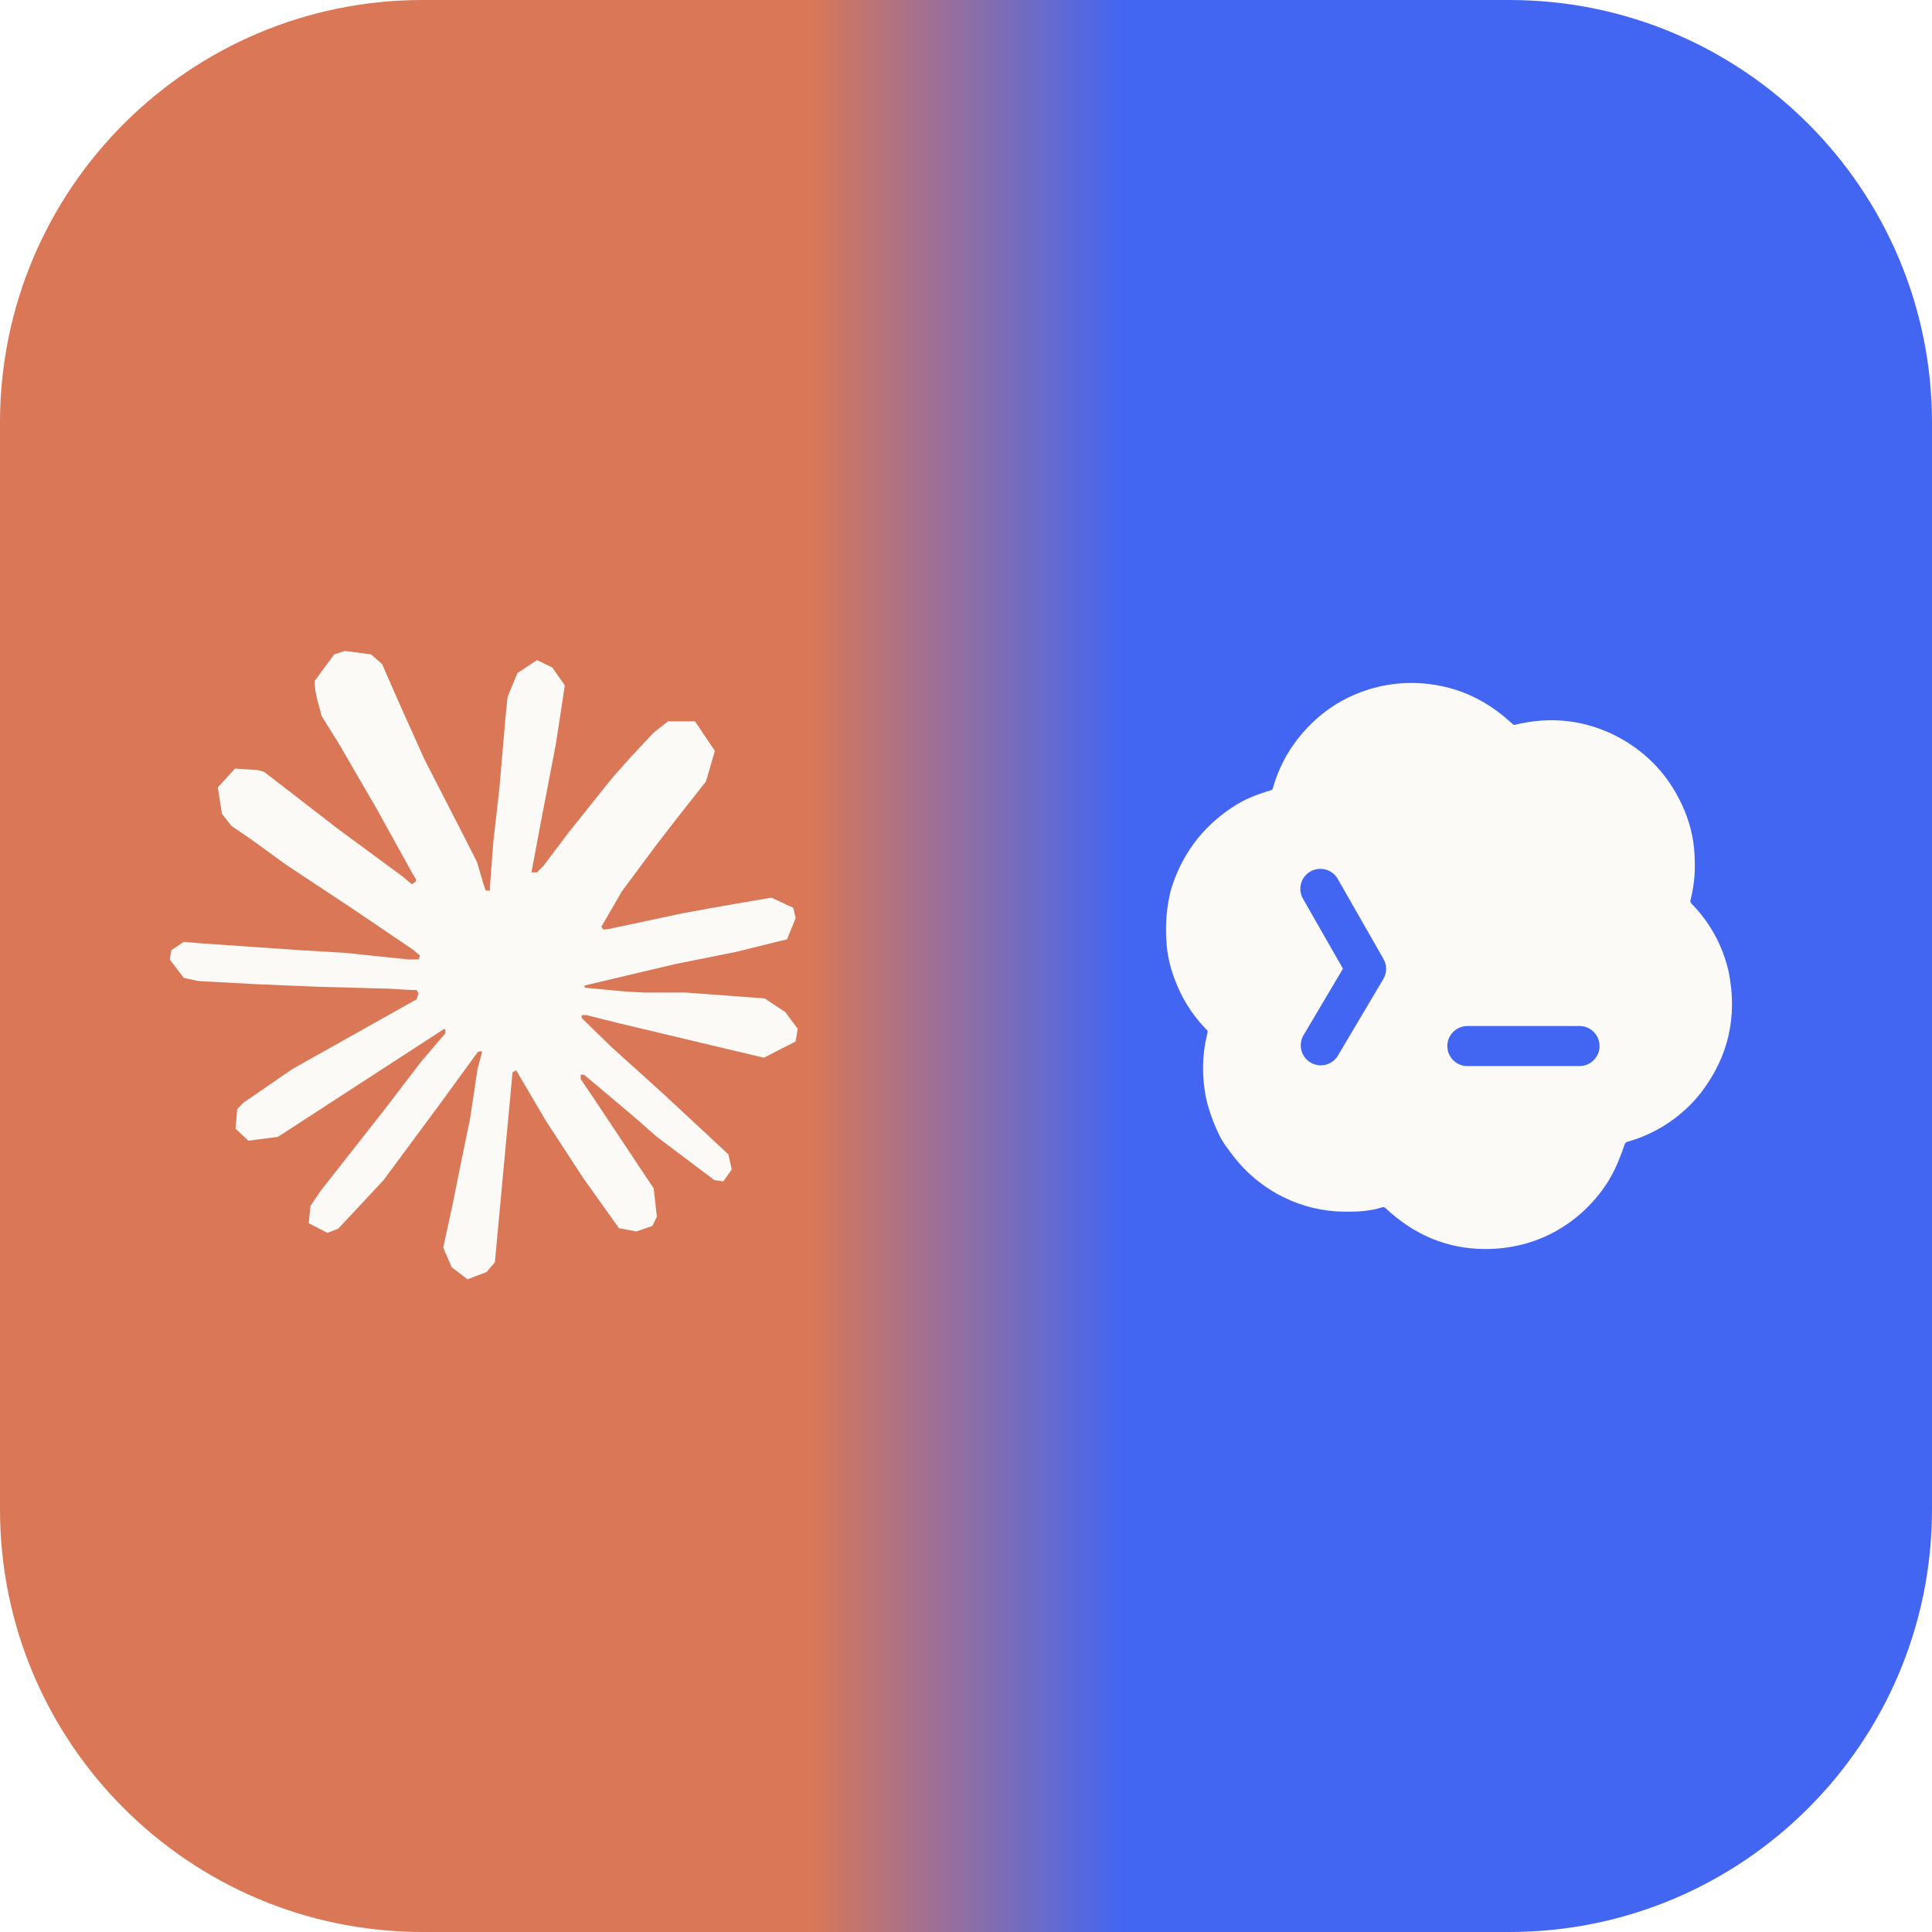
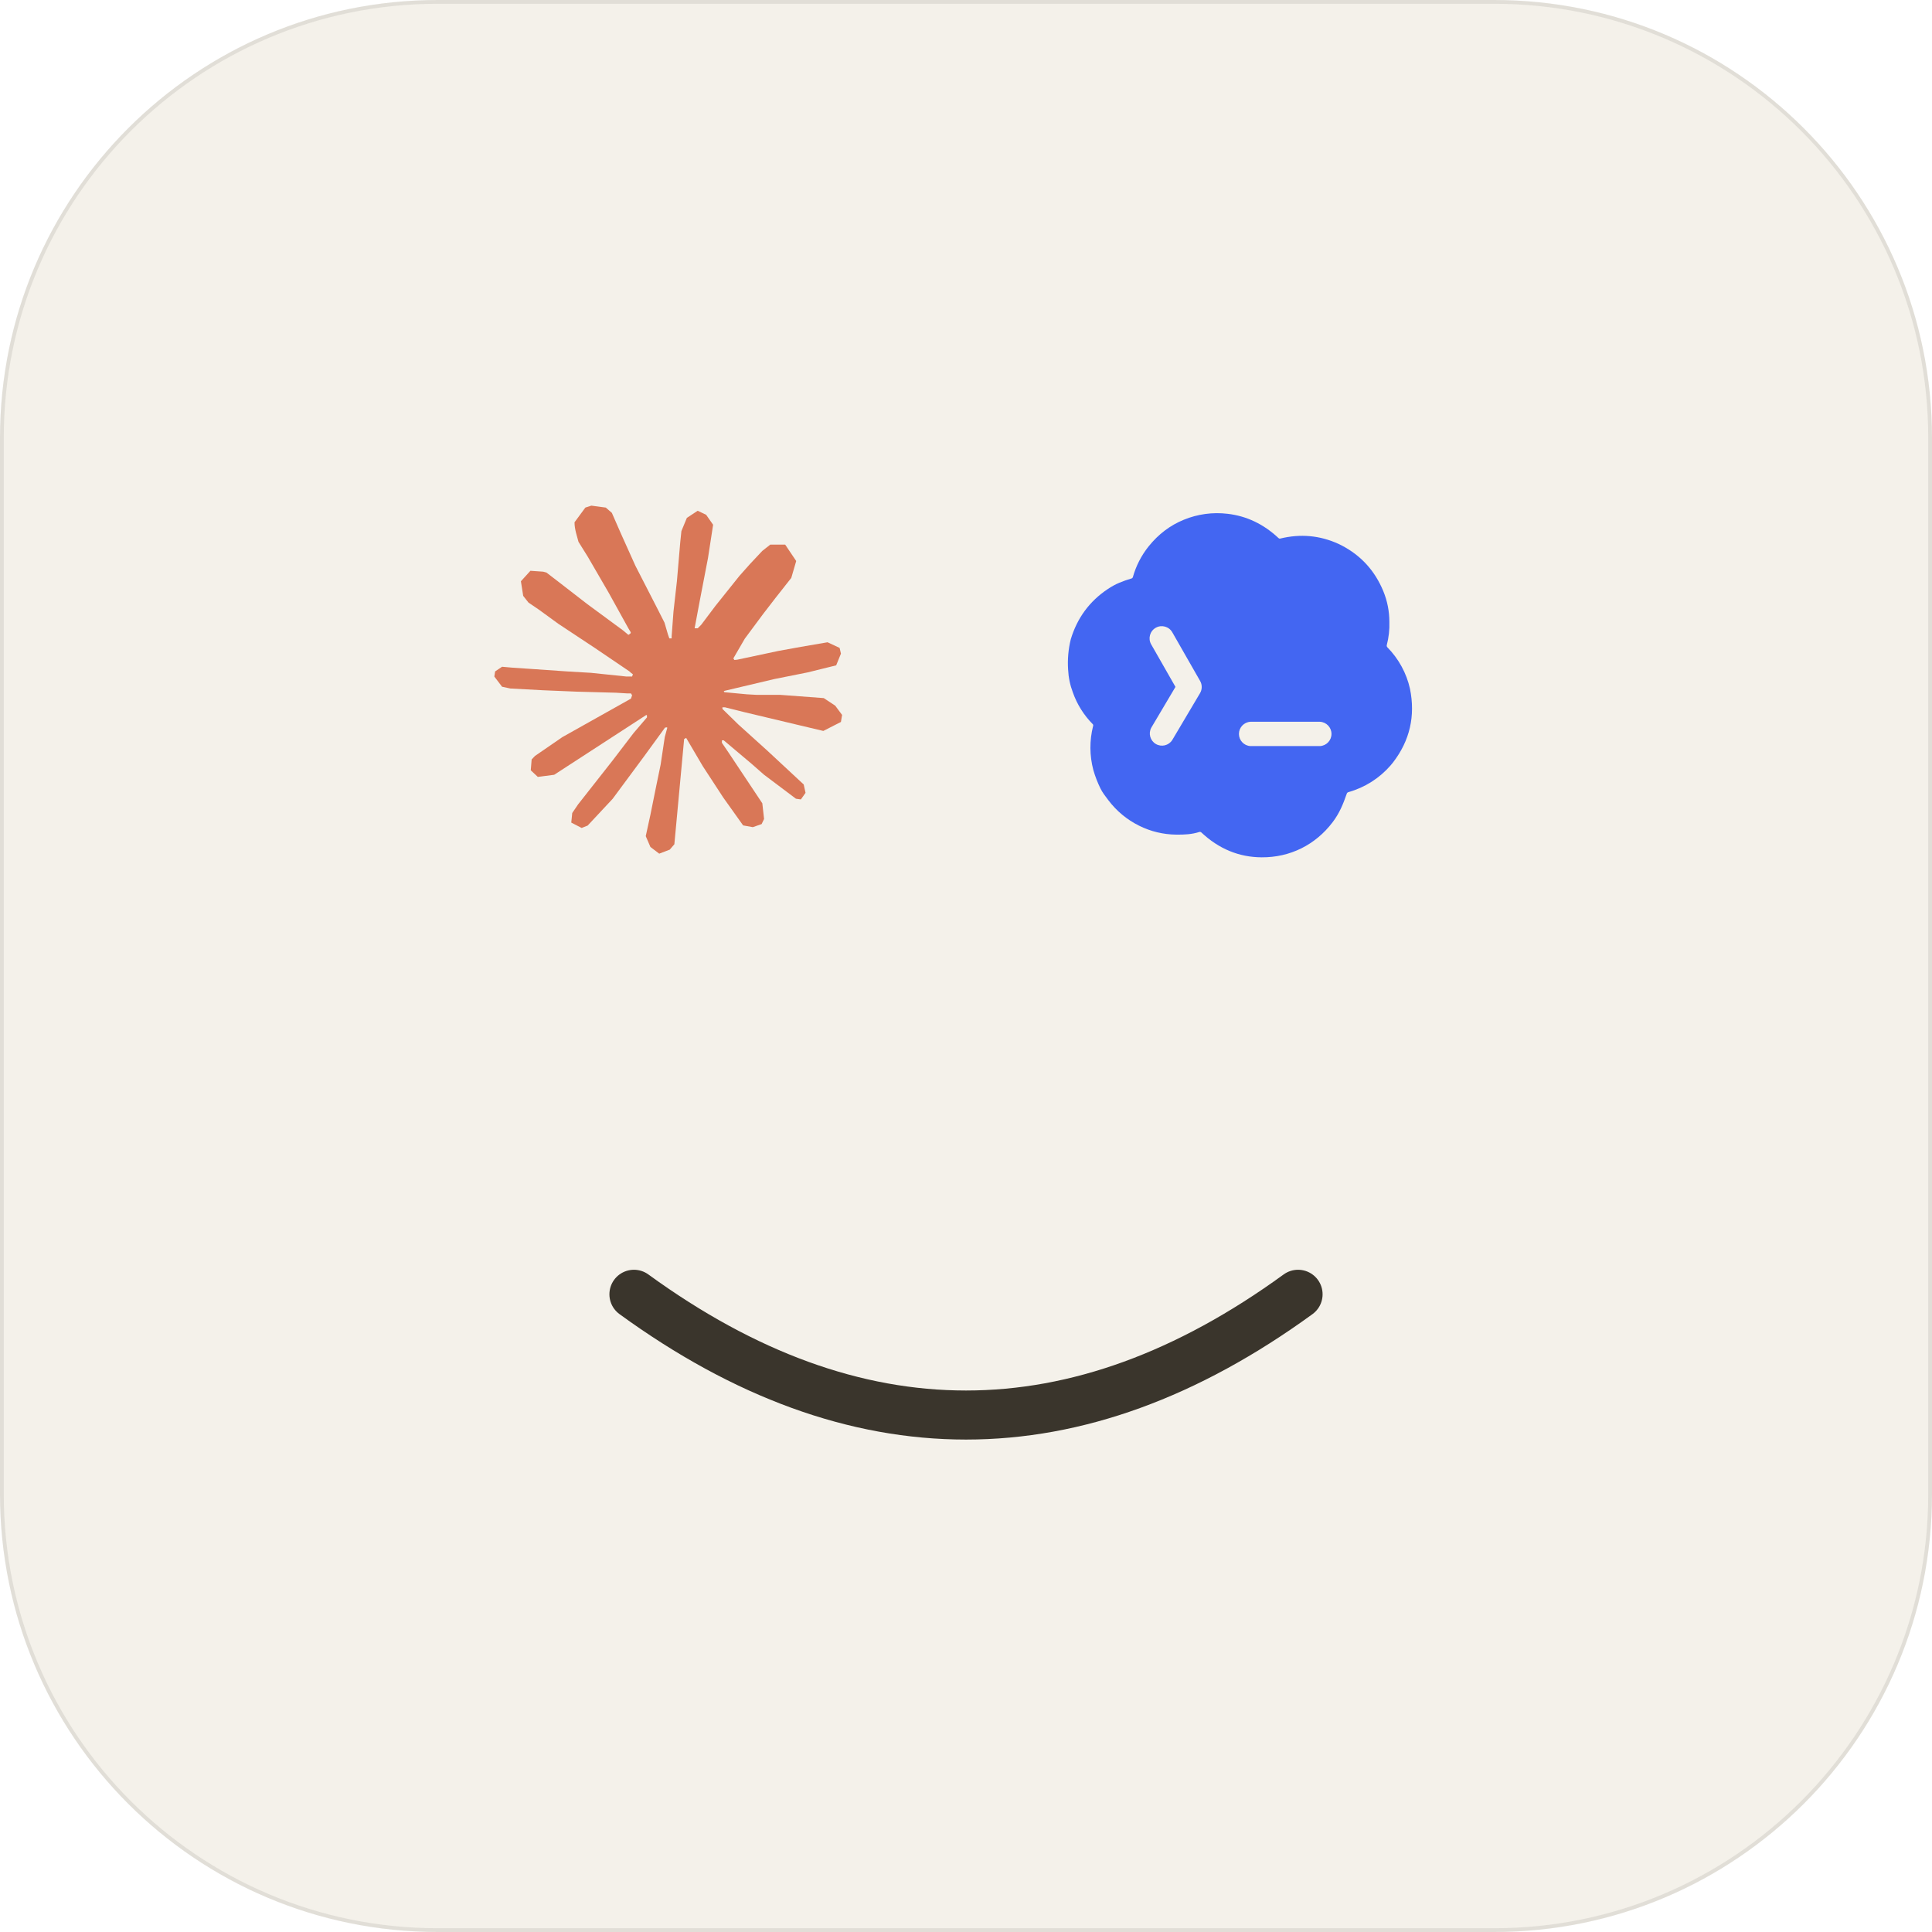
- <svg xmlns="http://www.w3.org/2000/svg" viewBox="0 0 1024 1024">
+ <svg xmlns="http://www.w3.org/2000/svg" viewBox="0 0 1024 1024" role="img" aria-label="Claudex smiley">
  <defs>
    <clipPath id="sq">
-       <rect x="0" y="0" width="1024" height="1024" rx="224" ry="224" />
+       <rect width="1024" height="1024" rx="232" />
    </clipPath>
-     <linearGradient id="gA" x1="0" y1="0" x2="1" y2="0">
-       <stop offset="0" stop-color="#D97757" />
-       <stop offset="0.42" stop-color="#D97757" />
-       <stop offset="0.58" stop-color="#4366F2" />
-       <stop offset="1" stop-color="#4366F2" />
-     </linearGradient>
  </defs>
  <g clip-path="url(#sq)">
-     <rect x="0" y="0" width="1024" height="1024" fill="url(#gA)" />
-     <g transform="translate(90,345) scale(1.30)" fill="#FBFAF6">
+     <rect width="1024" height="1024" fill="#F4F1EA" />
+     <g transform="translate(262,268) scale(0.72)" fill="#D97757">
      <path d="m50.228 170.321 50.357-28.257.843-2.463-.843-1.361h-2.462l-8.426-.518-28.775-.778-24.952-1.037-24.175-1.296-6.092-1.297L0 125.796l.583-3.759 5.12-3.434 7.324.648 16.202 1.101 24.304 1.685 17.629 1.037 26.118 2.722h4.148l.583-1.685-1.426-1.037-1.101-1.037-25.147-17.045-27.22-18.017-14.258-10.37-7.713-5.25-3.888-4.925-1.685-10.758 7-7.713 9.397.649 2.398.648 9.527 7.323 20.35 15.75L94.817 91.9l3.889 3.24 1.555-1.102.195-.777-1.75-2.917-14.453-26.118-15.425-26.572-6.87-11.018-1.814-6.61c-.648-2.723-1.102-4.991-1.102-7.778l7.972-10.823L71.42 0 82.05 1.426l4.472 3.888 6.61 15.101 10.694 23.786 16.591 32.34 4.861 9.592 2.592 8.879.973 2.722h1.685v-1.556l1.36-18.211 2.528-22.36 2.463-28.776.843-8.1 4.018-9.722 7.971-5.25 6.222 2.981 5.12 7.324-.713 4.73-3.046 19.768-5.962 30.98-3.889 20.739h2.268l2.593-2.593 10.499-13.934 17.628-22.036 7.778-8.749 9.073-9.657 5.833-4.601h11.018l8.1 12.055-3.628 12.443-11.342 14.388-9.398 12.184-13.48 18.147-8.426 14.518.778 1.166 2.01-.194 30.46-6.481 16.462-2.982 19.637-3.37 8.88 4.148.971 4.213-3.5 8.62-20.998 5.184-24.628 4.926-36.682 8.685-.454.324.519.648 16.526 1.555 7.065.389h17.304l32.21 2.398 8.426 5.574 5.055 6.805-.843 5.184-12.962 6.611-17.498-4.148-40.83-9.721-14-3.5h-1.944v1.167l11.666 11.406 21.387 19.314 26.767 24.887 1.36 6.157-3.434 4.86-3.63-.518-23.526-17.693-9.073-7.972-20.545-17.304h-1.36v1.814l4.73 6.935 25.017 37.59 1.296 11.536-1.814 3.76-6.481 2.268-7.13-1.297-14.647-20.544-15.1-23.138-12.185-20.739-1.49.843-7.194 77.448-3.37 3.953-7.778 2.981-6.48-4.925-3.436-7.972 3.435-15.749 4.148-20.544 3.37-16.333 3.046-20.285 1.815-6.74-.13-.454-1.49.194-15.295 20.999-23.267 31.433-18.406 19.702-4.407 1.75-7.648-3.954.713-7.064 4.277-6.286 25.47-32.405 15.36-20.092 9.917-11.6-.065-1.686h-.583L44.07 198.125l-12.055 1.555-5.185-4.86.648-7.972 2.463-2.593 20.35-13.999-.064.065Z" />
    </g>
-     <g transform="translate(618,362) scale(12.5)" fill="#FBFAF6" fill-rule="evenodd">
+     <g transform="translate(566,272) scale(7.6)" fill="#4366F2" fill-rule="evenodd">
      <path clip-rule="evenodd" d="M8.086.457a6.105 6.105 0 013.046-.415c1.333.153 2.521.72 3.564 1.7a.117.117 0 00.107.029c1.408-.346 2.762-.224 4.061.366l.063.03.154.076c1.357.703 2.33 1.77 2.918 3.198.278.679.418 1.388.421 2.126a5.655 5.655 0 01-.18 1.631.167.167 0 00.04.155 5.982 5.982 0 011.578 2.891c.385 1.901-.01 3.615-1.183 5.14l-.182.22a6.063 6.063 0 01-2.934 1.851.162.162 0 00-.108.102c-.255.736-.511 1.364-.987 1.992-1.199 1.582-2.962 2.462-4.948 2.451-1.583-.008-2.986-.587-4.21-1.736a.145.145 0 00-.14-.032c-.518.167-1.04.191-1.604.185a5.924 5.924 0 01-2.595-.622 6.058 6.058 0 01-2.146-1.781c-.203-.269-.404-.522-.551-.821a7.74 7.74 0 01-.495-1.283 6.11 6.11 0 01-.017-3.064.166.166 0 00.008-.074.115.115 0 00-.037-.064 5.958 5.958 0 01-1.38-2.202 5.196 5.196 0 01-.333-1.589 6.915 6.915 0 01.188-2.132c.45-1.484 1.309-2.648 2.577-3.493.282-.188.55-.334.802-.438.286-.12.573-.22.861-.304a.129.129 0 00.087-.087A6.016 6.016 0 015.635 2.31C6.315 1.464 7.132.846 8.086.457zm-.804 7.85a.848.848 0 00-1.473.842l1.694 2.965-1.688 2.848a.849.849 0 001.46.864l1.94-3.272a.849.849 0 00.007-.854l-1.94-3.393zm5.446 6.24a.849.849 0 000 1.695h4.848a.849.849 0 000-1.696h-4.848z" />
    </g>
+     <path d="M336 686 Q512 814 688 686" fill="none" stroke="#3A352C" stroke-width="26" stroke-linecap="round" />
+     <rect x="1" y="1" width="1022" height="1022" rx="231" fill="none" stroke="rgba(58,53,44,0.10)" stroke-width="2" />
  </g>
</svg>
